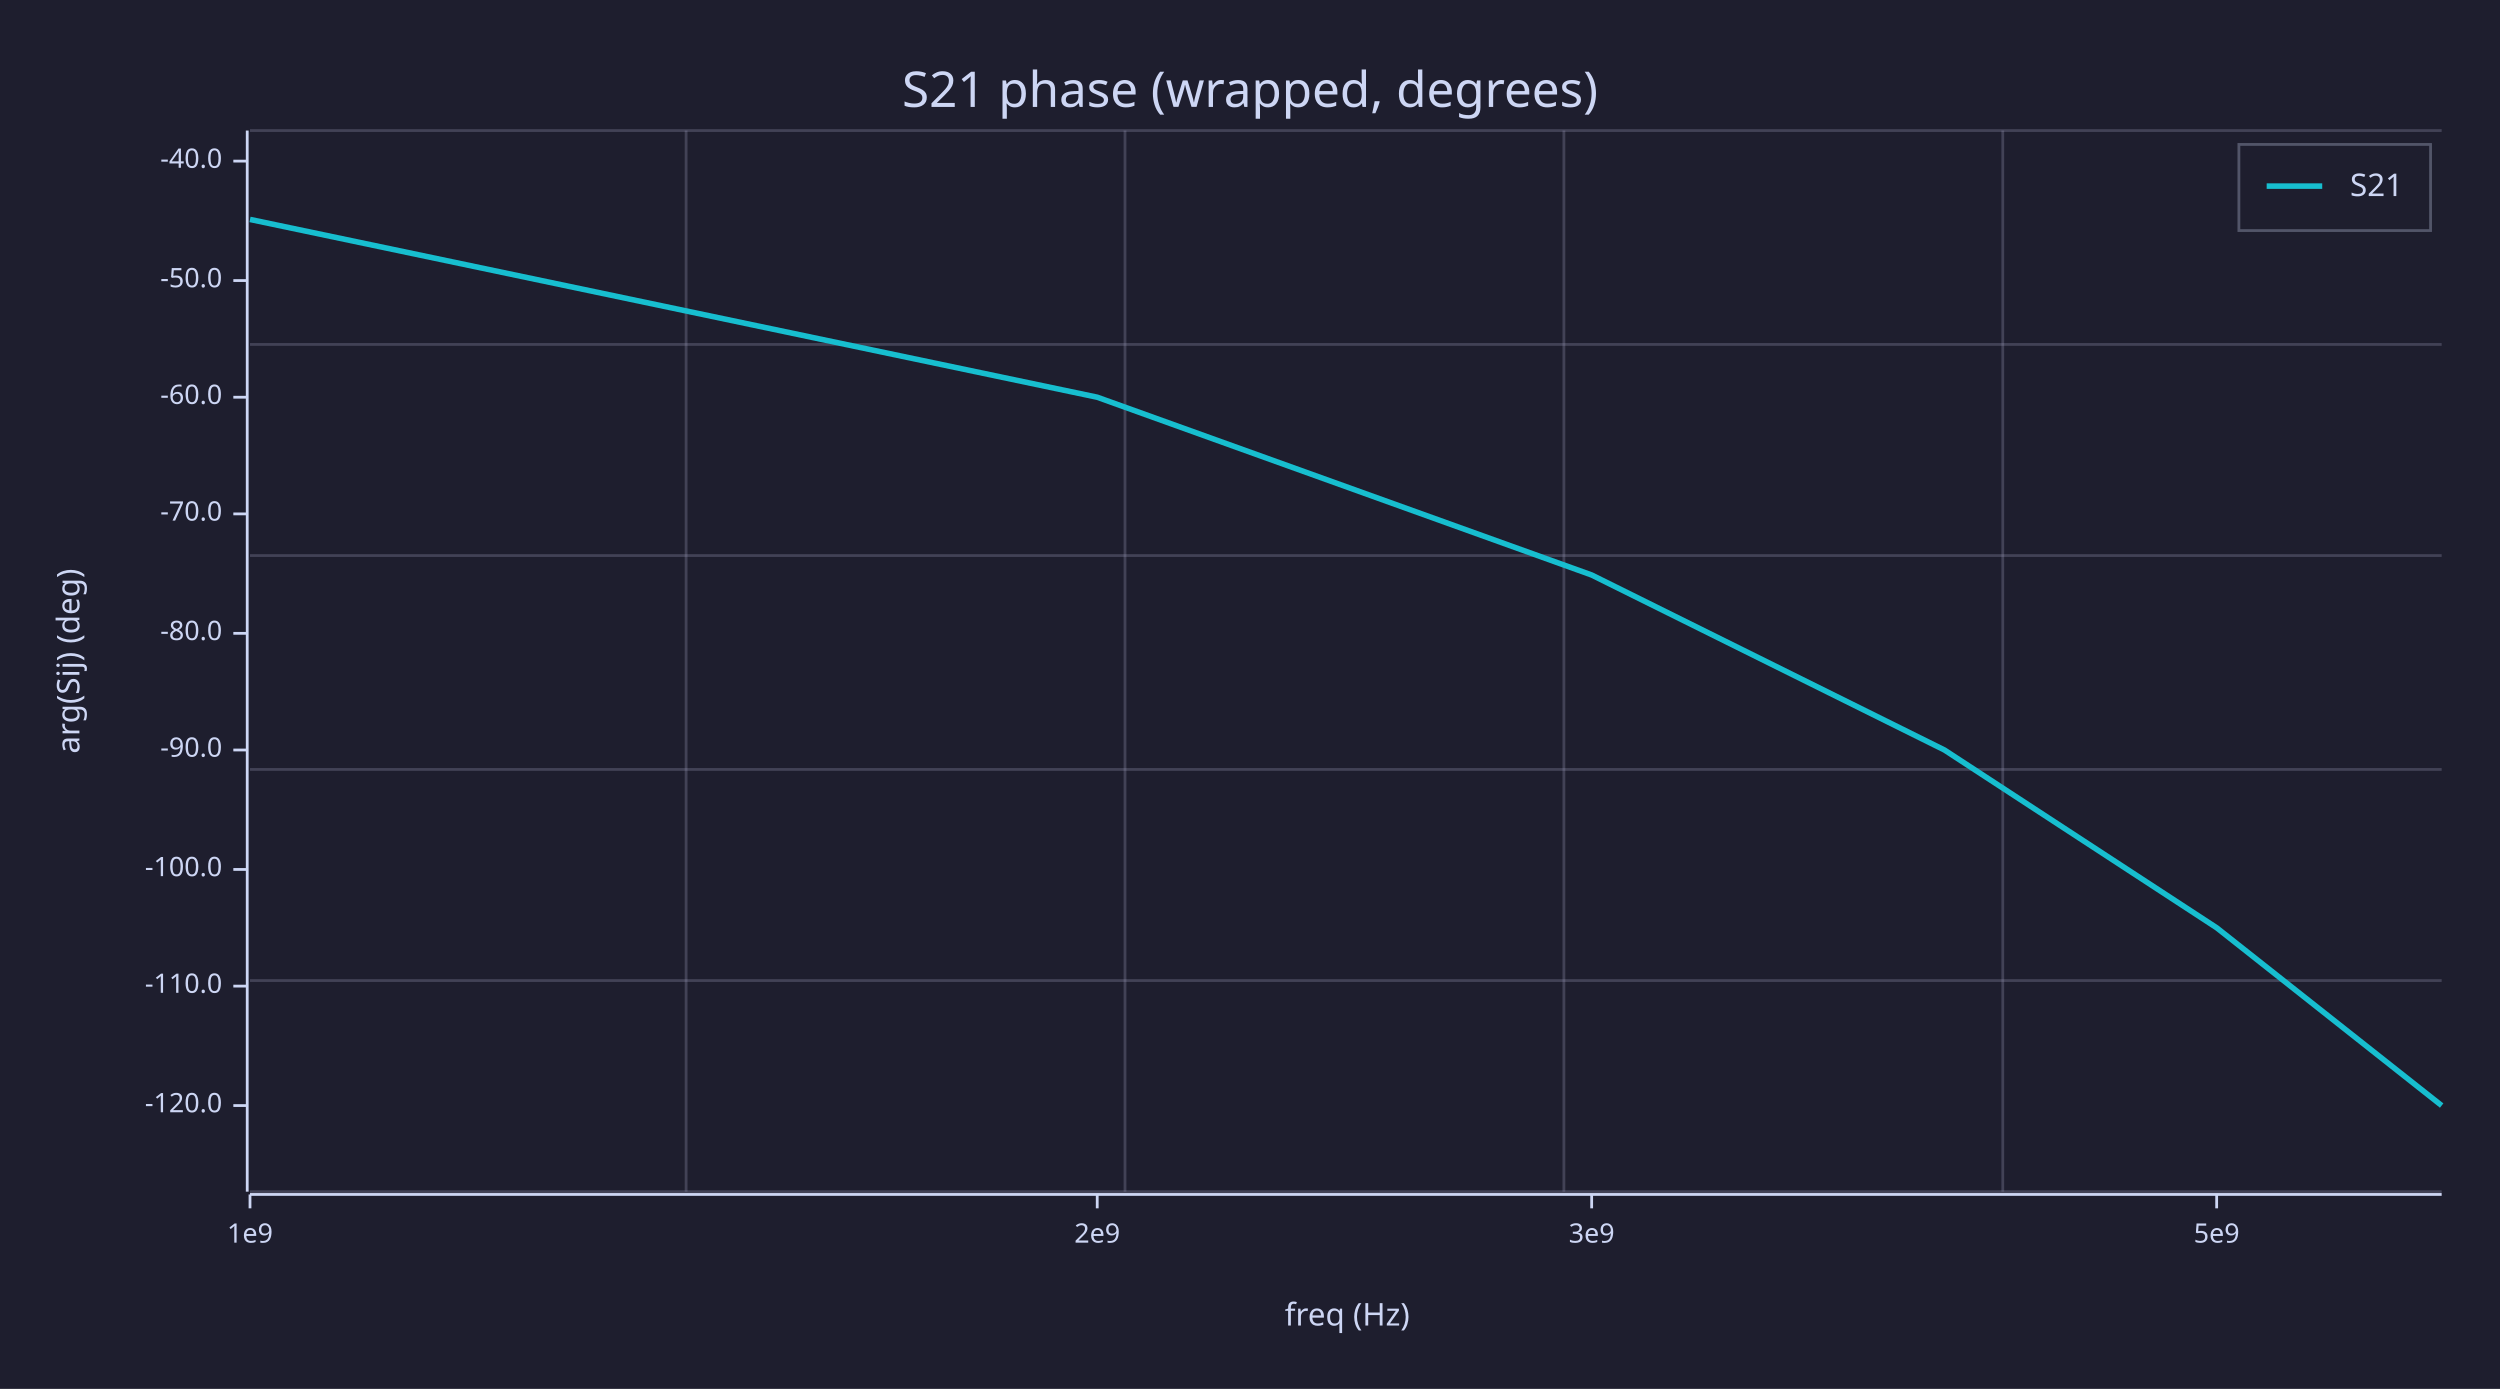
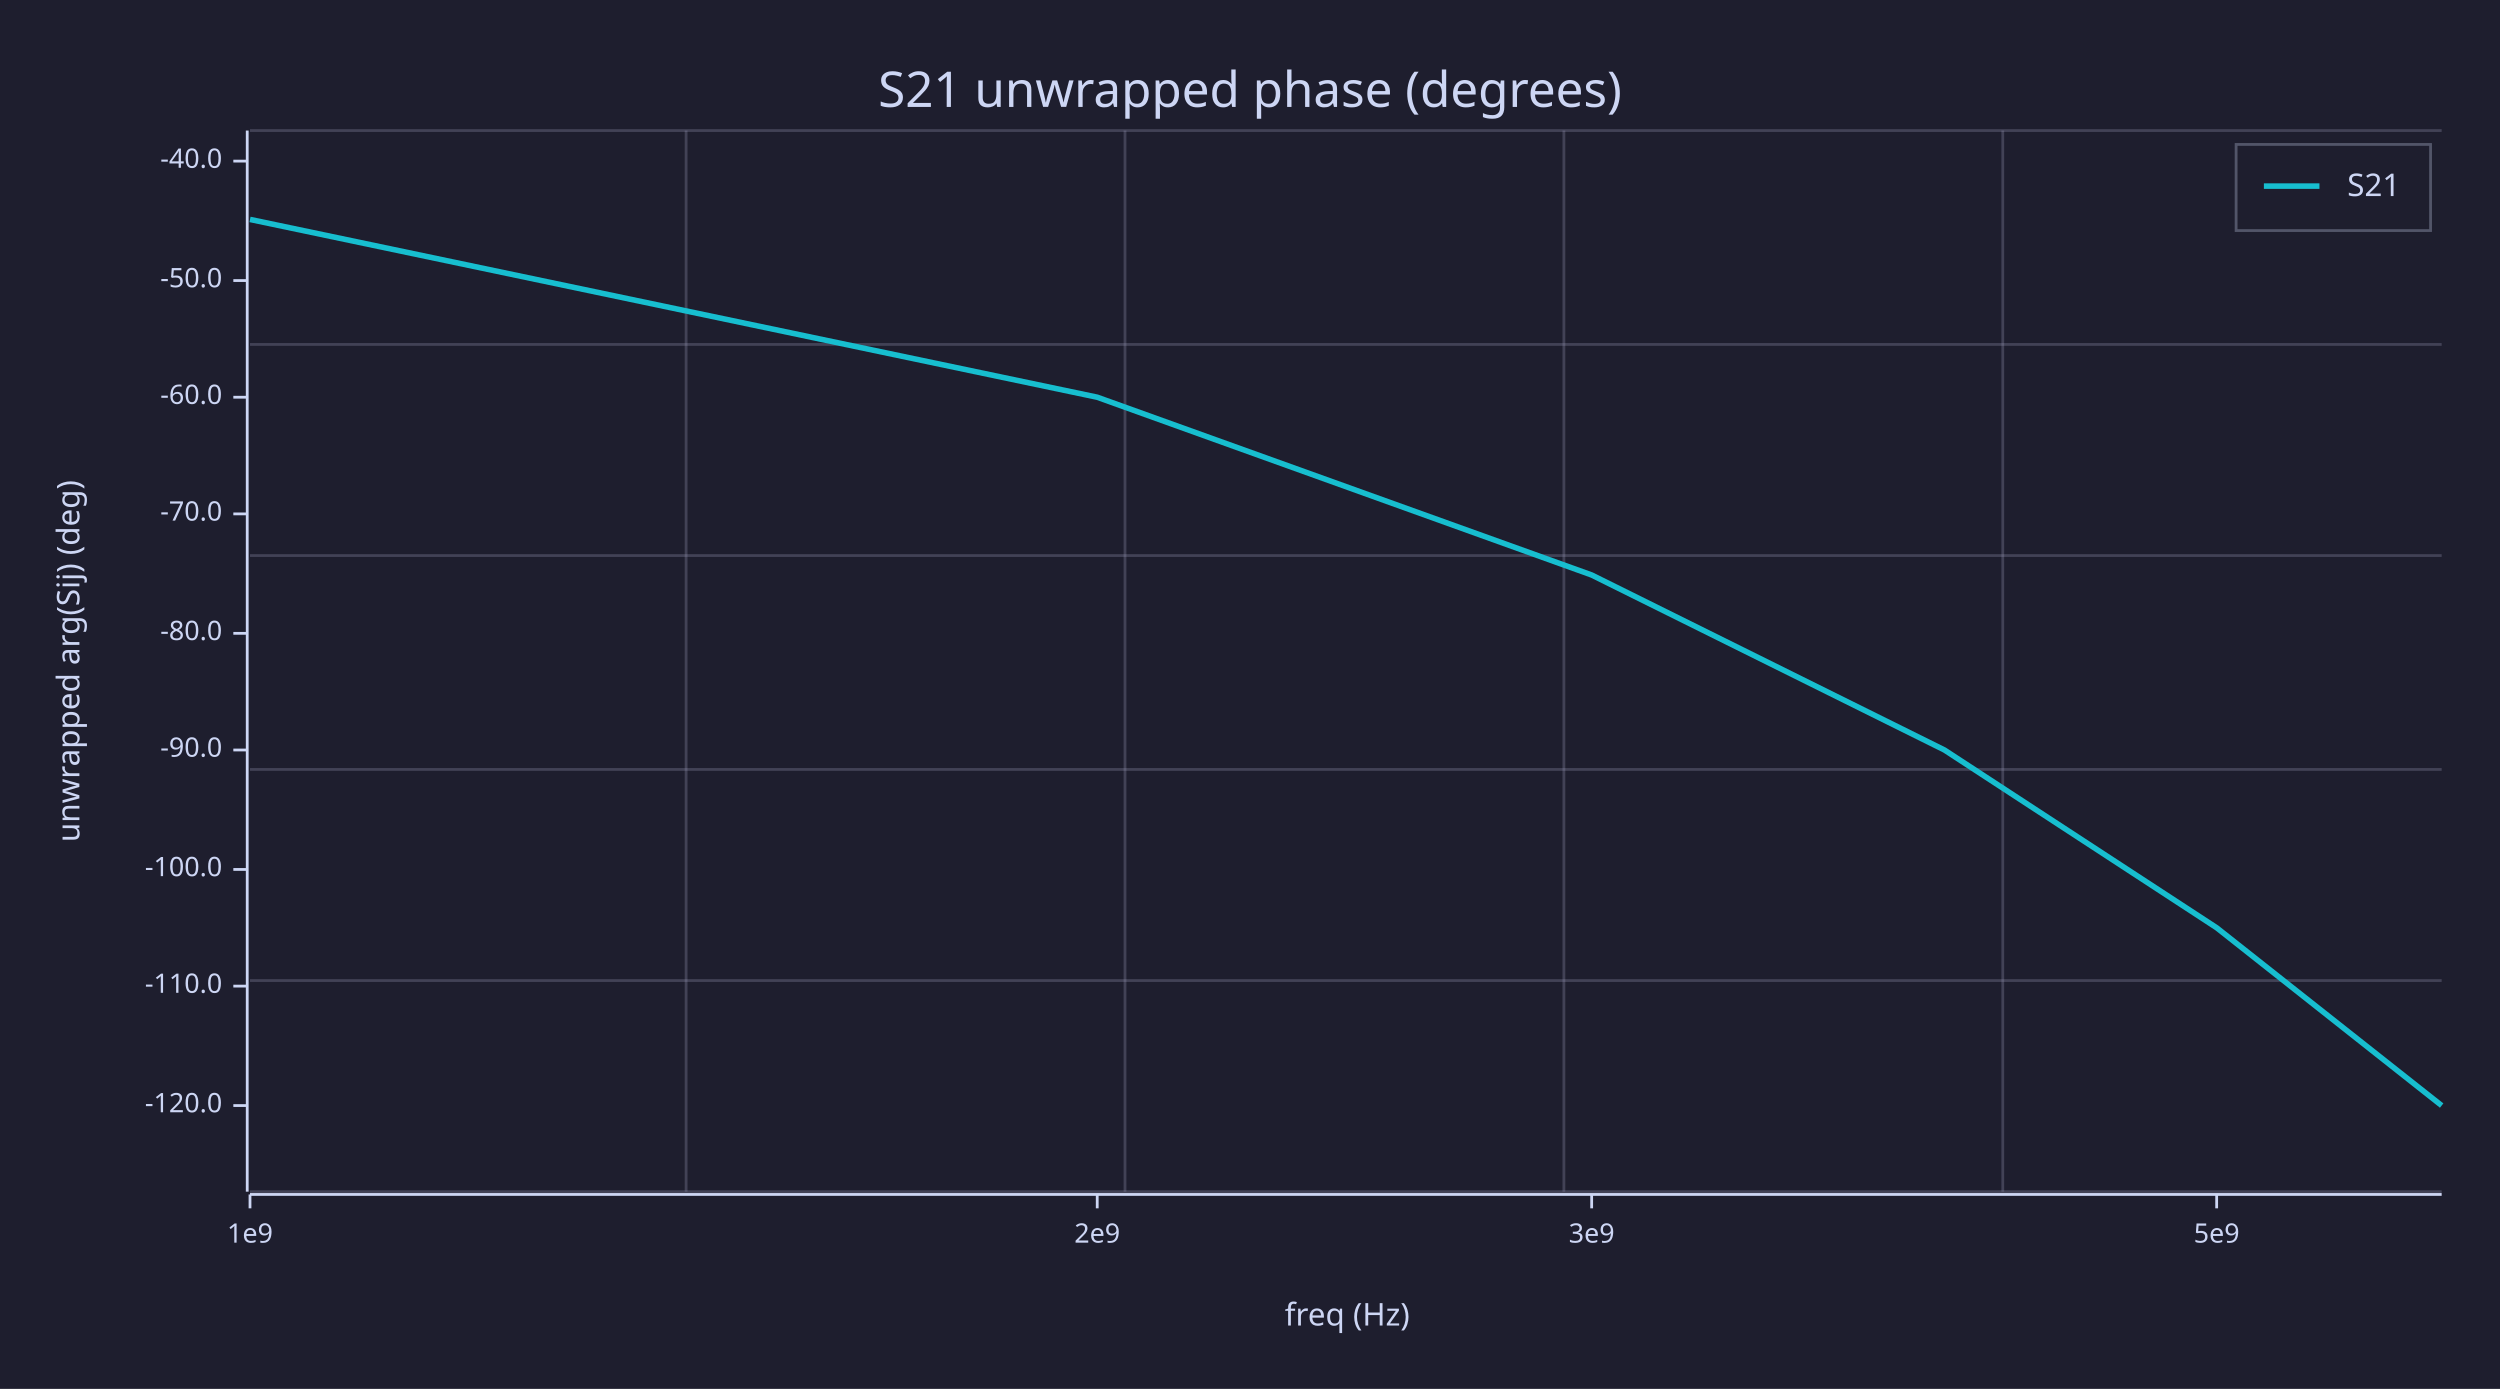
<svg xmlns="http://www.w3.org/2000/svg" width="900" height="500" viewBox="0 0 900 500">
  <rect x="0" y="0" width="900" height="500" opacity="1" fill="#1E1E2E" stroke="none" />
  <text x="450" y="25" dy="0.76em" text-anchor="middle" font-family="sans-serif" font-size="17.742" opacity="1" fill="#CDD6F4">
- S21 phase (wrapped, degrees)
+ S21 unwrapped phase (degrees)
</text>
  <text x="20" y="238" dy="0.76em" text-anchor="middle" font-family="sans-serif" font-size="11.29" opacity="1" fill="#CDD6F4" transform="rotate(270, 20, 238)">
- arg(Sij) (deg)
+ unwrapped arg(Sij) (deg)
</text>
  <text x="485" y="480" dy="-0.5ex" text-anchor="middle" font-family="sans-serif" font-size="11.29" opacity="1" fill="#CDD6F4">
freq (Hz)
</text>
  <polyline fill="none" opacity="1" stroke="#CDD6F4" stroke-width="1" points="89,47 89,429 " />
  <text x="80" y="398" dy="0.5ex" text-anchor="end" font-family="sans-serif" font-size="9.677" opacity="1" fill="#CDD6F4">
-120.0
</text>
  <polyline fill="none" opacity="1" stroke="#CDD6F4" stroke-width="1" points="84,398 89,398 " />
  <text x="80" y="355" dy="0.5ex" text-anchor="end" font-family="sans-serif" font-size="9.677" opacity="1" fill="#CDD6F4">
-110.0
</text>
  <polyline fill="none" opacity="1" stroke="#CDD6F4" stroke-width="1" points="84,355 89,355 " />
  <text x="80" y="313" dy="0.5ex" text-anchor="end" font-family="sans-serif" font-size="9.677" opacity="1" fill="#CDD6F4">
-100.0
</text>
  <polyline fill="none" opacity="1" stroke="#CDD6F4" stroke-width="1" points="84,313 89,313 " />
  <text x="80" y="270" dy="0.5ex" text-anchor="end" font-family="sans-serif" font-size="9.677" opacity="1" fill="#CDD6F4">
-90.0
</text>
  <polyline fill="none" opacity="1" stroke="#CDD6F4" stroke-width="1" points="84,270 89,270 " />
  <text x="80" y="228" dy="0.5ex" text-anchor="end" font-family="sans-serif" font-size="9.677" opacity="1" fill="#CDD6F4">
-80.0
</text>
  <polyline fill="none" opacity="1" stroke="#CDD6F4" stroke-width="1" points="84,228 89,228 " />
  <text x="80" y="185" dy="0.5ex" text-anchor="end" font-family="sans-serif" font-size="9.677" opacity="1" fill="#CDD6F4">
-70.0
</text>
  <polyline fill="none" opacity="1" stroke="#CDD6F4" stroke-width="1" points="84,185 89,185 " />
  <text x="80" y="143" dy="0.5ex" text-anchor="end" font-family="sans-serif" font-size="9.677" opacity="1" fill="#CDD6F4">
-60.0
</text>
  <polyline fill="none" opacity="1" stroke="#CDD6F4" stroke-width="1" points="84,143 89,143 " />
  <text x="80" y="101" dy="0.5ex" text-anchor="end" font-family="sans-serif" font-size="9.677" opacity="1" fill="#CDD6F4">
-50.0
</text>
  <polyline fill="none" opacity="1" stroke="#CDD6F4" stroke-width="1" points="84,101 89,101 " />
  <text x="80" y="58" dy="0.5ex" text-anchor="end" font-family="sans-serif" font-size="9.677" opacity="1" fill="#CDD6F4">
-40.0
</text>
  <polyline fill="none" opacity="1" stroke="#CDD6F4" stroke-width="1" points="84,58 89,58 " />
  <polyline fill="none" opacity="1" stroke="#CDD6F4" stroke-width="1" points="90,430 879,430 " />
  <text x="90" y="440" dy="0.76em" text-anchor="middle" font-family="sans-serif" font-size="9.677" opacity="1" fill="#CDD6F4">
1e9
</text>
  <polyline fill="none" opacity="1" stroke="#CDD6F4" stroke-width="1" points="90,430 90,435 " />
  <text x="395" y="440" dy="0.76em" text-anchor="middle" font-family="sans-serif" font-size="9.677" opacity="1" fill="#CDD6F4">
2e9
</text>
  <polyline fill="none" opacity="1" stroke="#CDD6F4" stroke-width="1" points="395,430 395,435 " />
  <text x="573" y="440" dy="0.76em" text-anchor="middle" font-family="sans-serif" font-size="9.677" opacity="1" fill="#CDD6F4">
3e9
</text>
  <polyline fill="none" opacity="1" stroke="#CDD6F4" stroke-width="1" points="573,430 573,435 " />
  <text x="798" y="440" dy="0.76em" text-anchor="middle" font-family="sans-serif" font-size="9.677" opacity="1" fill="#CDD6F4">
5e9
</text>
  <polyline fill="none" opacity="1" stroke="#CDD6F4" stroke-width="1" points="798,430 798,435 " />
  <polyline fill="none" opacity="0.3" stroke="#9696B4" stroke-width="1" points="90,429 879,429 " />
  <polyline fill="none" opacity="0.3" stroke="#9696B4" stroke-width="1" points="90,353 879,353 " />
  <polyline fill="none" opacity="0.3" stroke="#9696B4" stroke-width="1" points="90,277 879,277 " />
  <polyline fill="none" opacity="0.3" stroke="#9696B4" stroke-width="1" points="90,200 879,200 " />
  <polyline fill="none" opacity="0.3" stroke="#9696B4" stroke-width="1" points="90,124 879,124 " />
  <polyline fill="none" opacity="0.3" stroke="#9696B4" stroke-width="1" points="90,47 879,47 " />
  <polyline fill="none" opacity="0.3" stroke="#9696B4" stroke-width="1" points="247,429 247,47 " />
  <polyline fill="none" opacity="0.3" stroke="#9696B4" stroke-width="1" points="405,429 405,47 " />
  <polyline fill="none" opacity="0.3" stroke="#9696B4" stroke-width="1" points="563,429 563,47 " />
  <polyline fill="none" opacity="0.3" stroke="#9696B4" stroke-width="1" points="721,429 721,47 " />
  <polyline fill="none" opacity="1" stroke="#17BECF" stroke-width="2" points="90,79 395,143 573,207 700,270 798,334 879,398 " />
-   <rect x="806" y="52" width="69" height="31" opacity="0.85" fill="#1E1E2E" stroke="none" />
-   <rect x="806" y="52" width="69" height="31" opacity="0.3" fill="none" stroke="#CDD6F4" />
-   <text x="846" y="62" dy="0.76em" text-anchor="start" font-family="sans-serif" font-size="11.29" opacity="1" fill="#CDD6F4">
+   <rect x="805" y="52" width="70" height="31" opacity="0.85" fill="#1E1E2E" stroke="none" />
+   <rect x="805" y="52" width="70" height="31" opacity="0.3" fill="none" stroke="#CDD6F4" />
+   <text x="845" y="62" dy="0.76em" text-anchor="start" font-family="sans-serif" font-size="11.29" opacity="1" fill="#CDD6F4">
S21
</text>
-   <polyline fill="none" opacity="1" stroke="#17BECF" stroke-width="2" points="816,67 836,67 " />
+   <polyline fill="none" opacity="1" stroke="#17BECF" stroke-width="2" points="815,67 835,67 " />
</svg>
